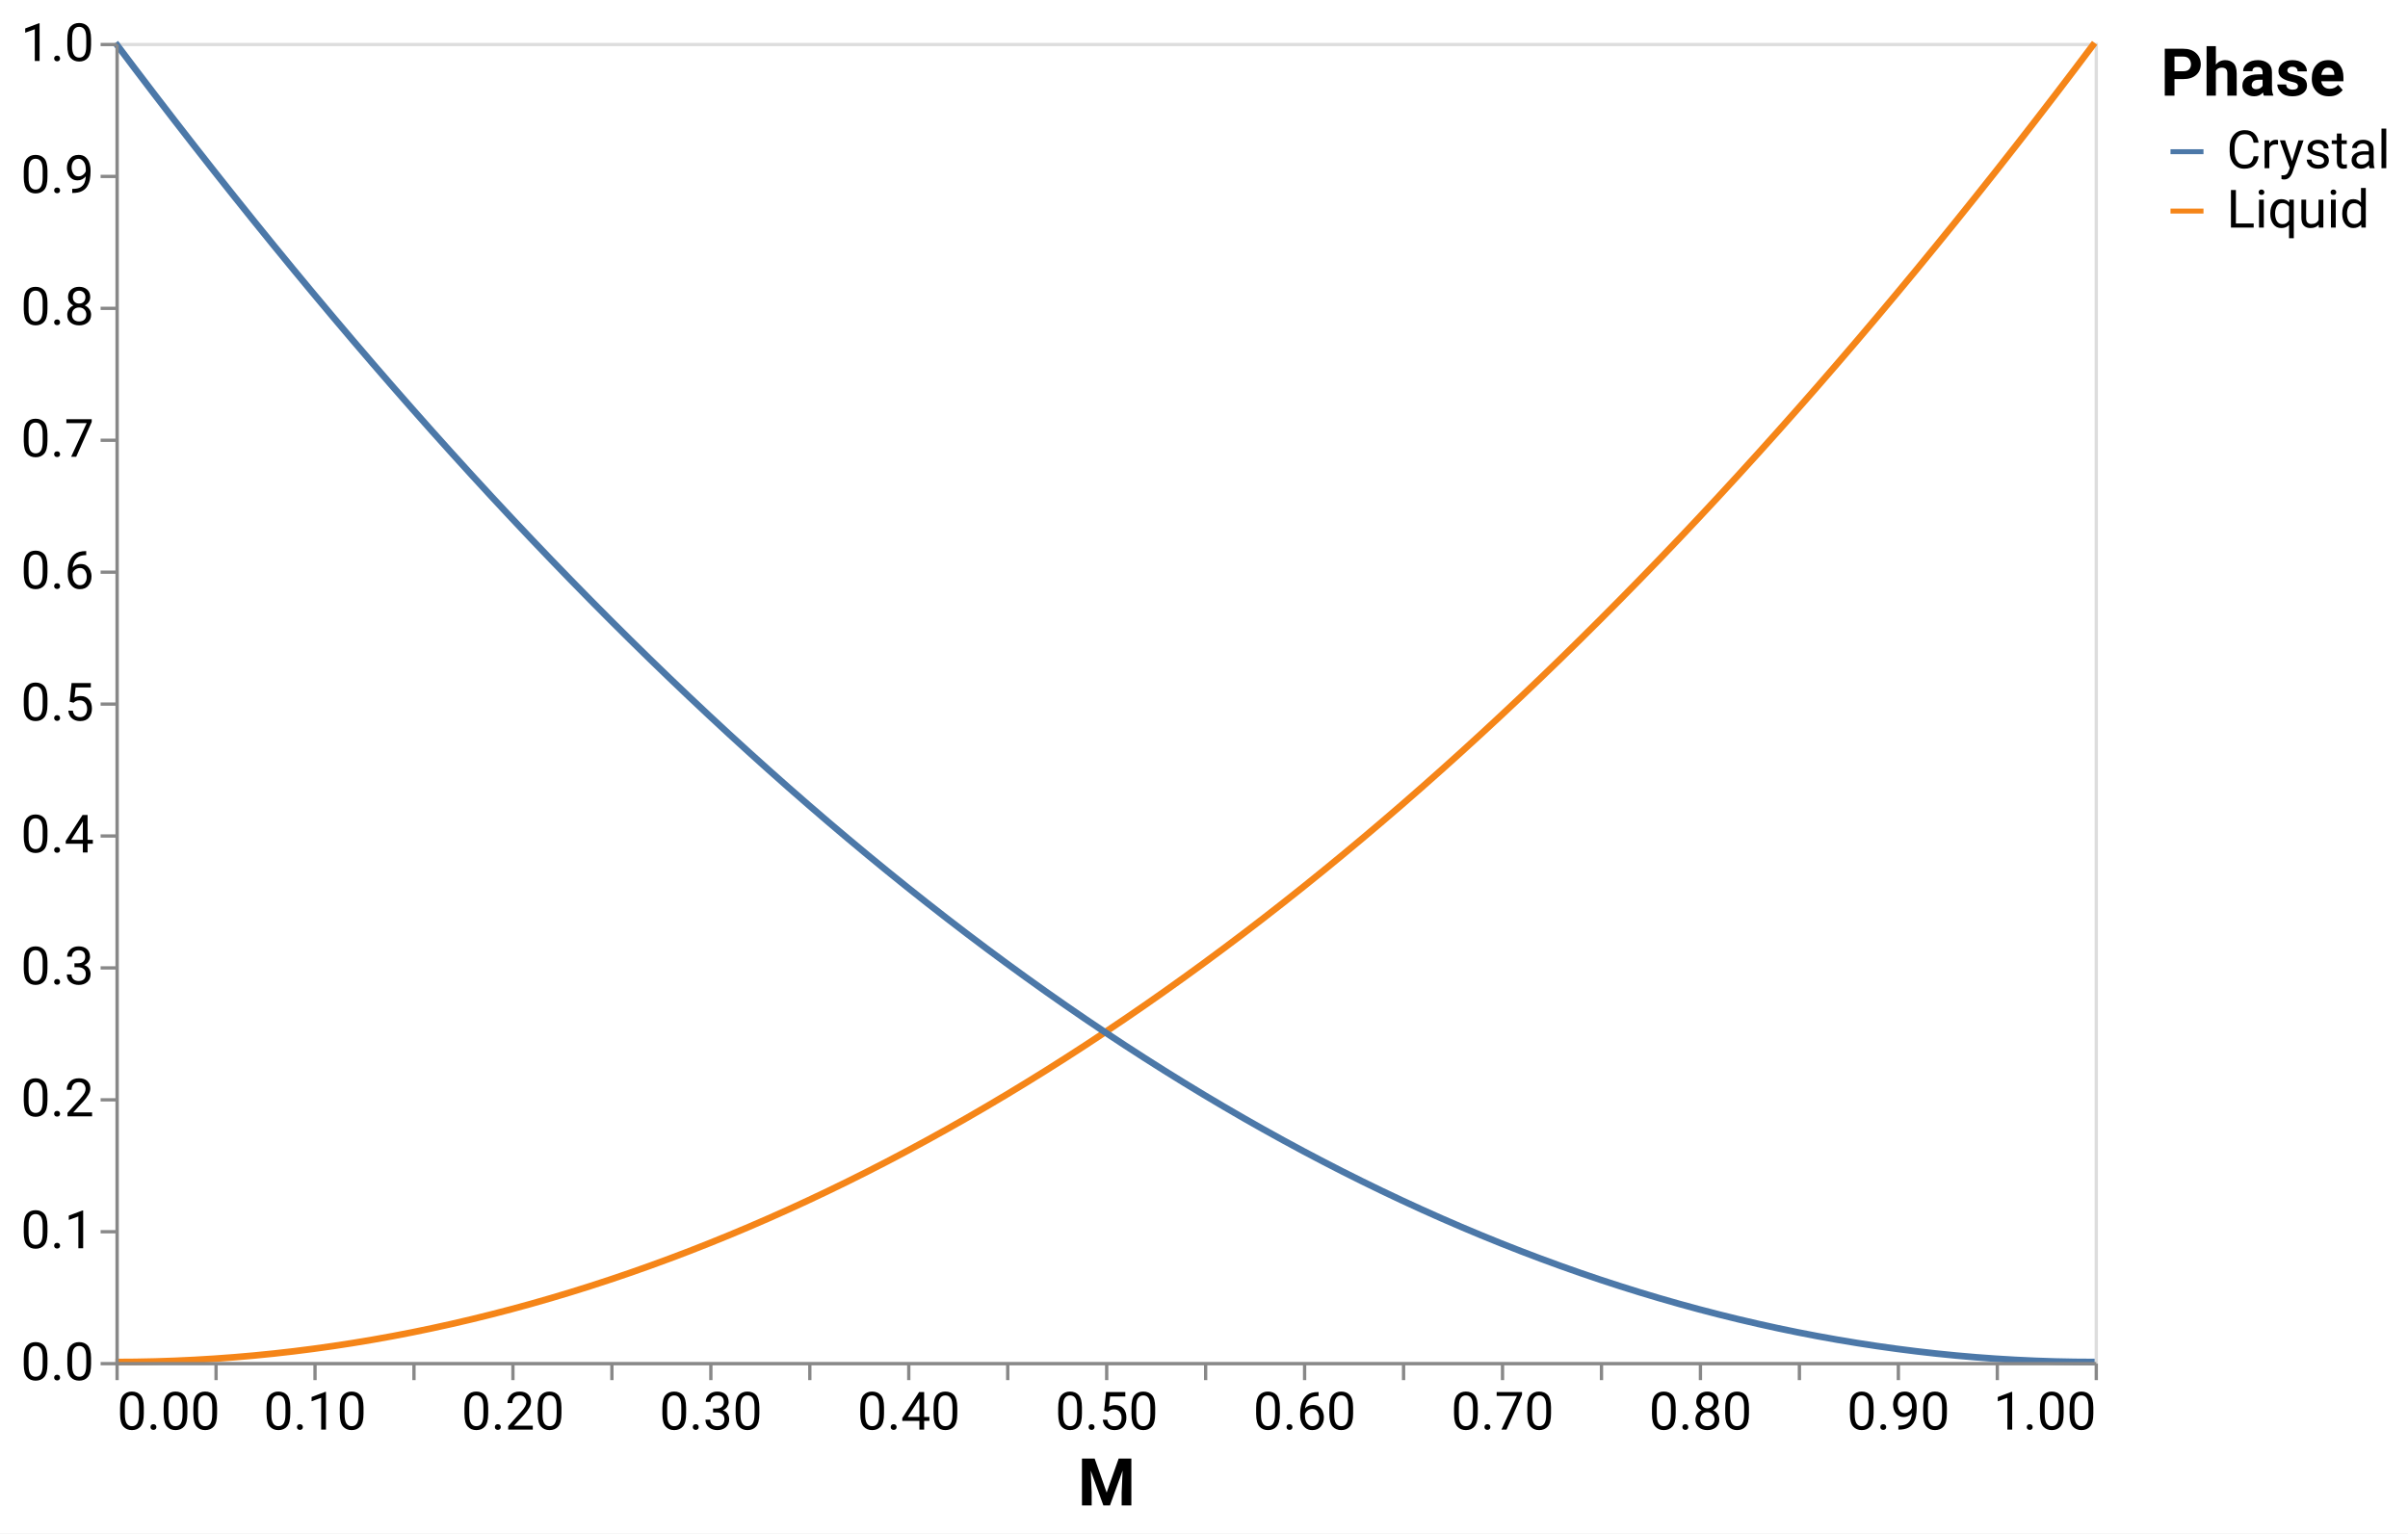
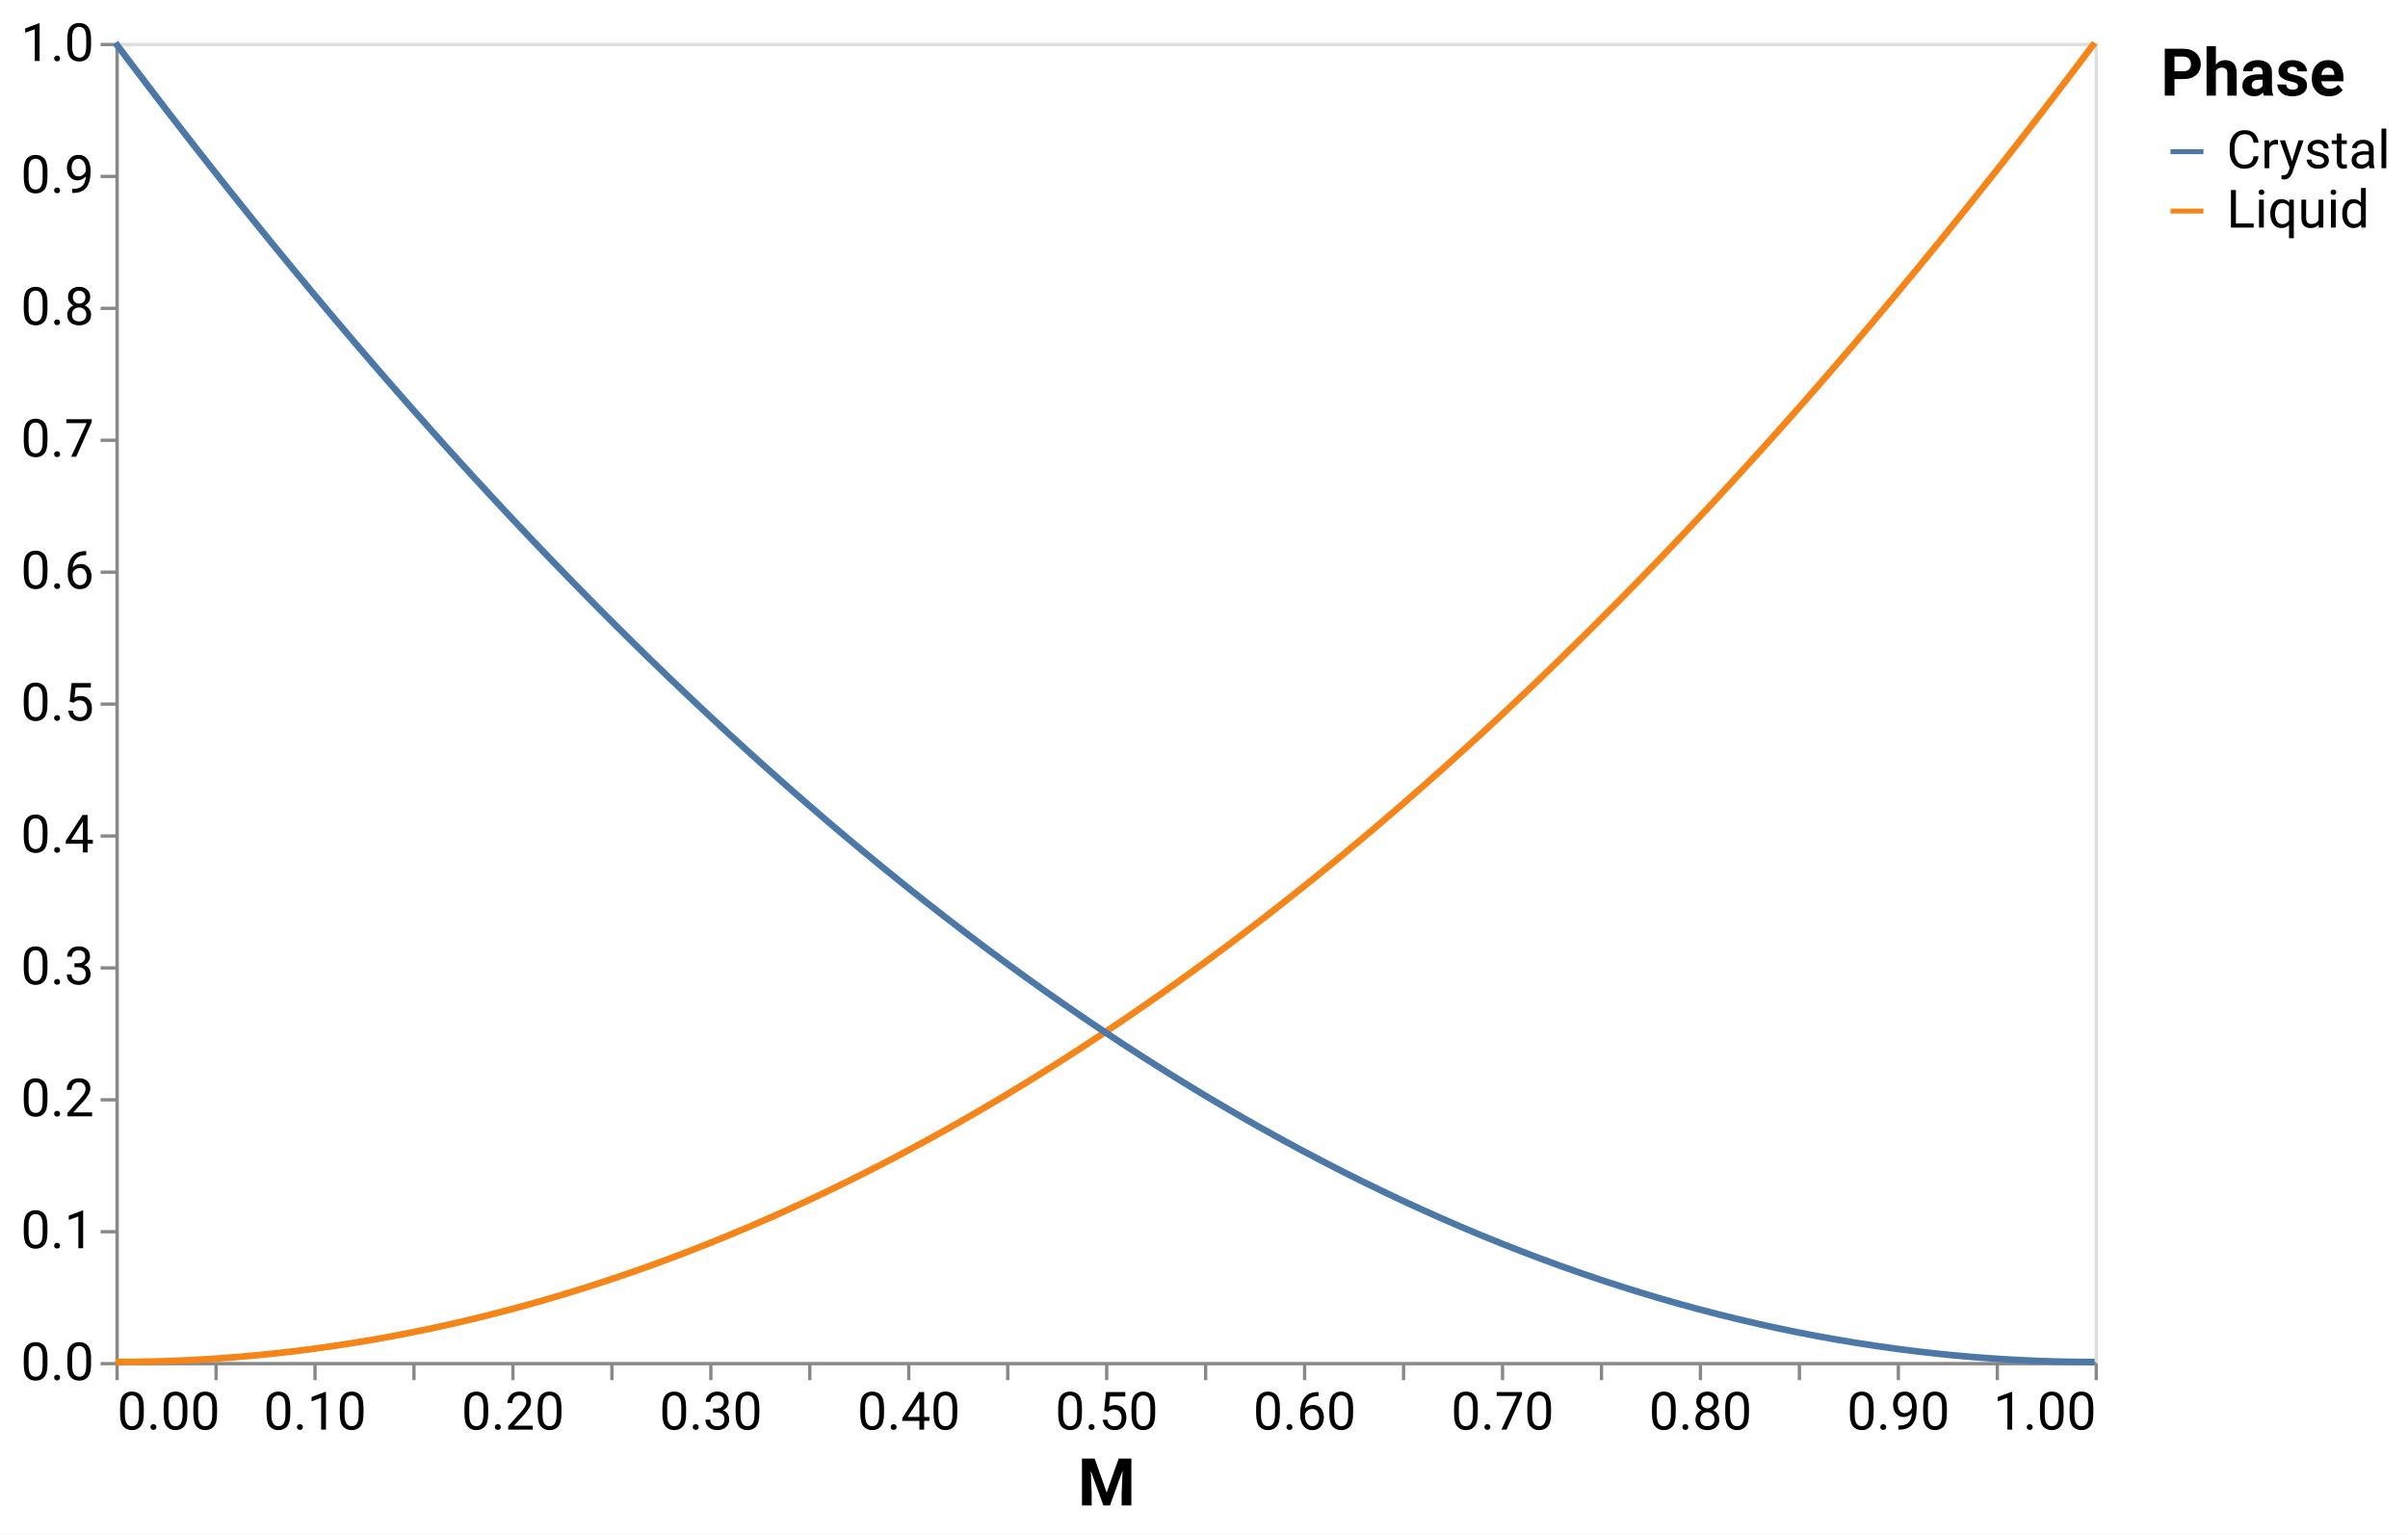
<svg xmlns="http://www.w3.org/2000/svg" class="marks" width="730" height="465" viewBox="0 0 730 465" version="1.1">
  <rect width="730" height="465" style="fill: white;" />
  <g transform="translate(35,13)">
    <g class="mark-group role-frame root">
      <g transform="translate(0,0)">
        <path class="background" d="M0.5,0.5h600v400h-600Z" style="fill: none; stroke: #ddd;" />
        <g>
-           <g class="mark-group role-scope pathgroup">
-             <g transform="translate(0,0)">
-               <path class="background" d="M0,0h600v400h-600Z" style="fill: none;" />
-               <g>
-                 <g class="mark-line role-mark marks">
-                   <path d="M600,0L594,7.96L588,15.84L582,23.64L576,31.36L570,39L564,46.56L558,54.04L552,61.44L546,68.76L540,76L534,83.16L528,90.24L522,97.24L516,104.16L510,111L504,117.76L498,124.44L492,131.04L486,137.56L480,144L474,150.36L468,156.64L462,162.84L456,168.96L450,175L444,180.96L438,186.84L432,192.64L426,198.36L420,204L414,209.56L408,215.04L402,220.44L396,225.76L390,231L384,236.16L378,241.24L372,246.24L366,251.16L360,256L354,260.76L348,265.44L342,270.04L336,274.56L330,279L324,283.36L318,287.64L312,291.84L306,295.96L300,300L294,303.96L288,307.84L282,311.64L276,315.36L270,319L264,322.56L258,326.04L252,329.44L246,332.76L240,336L234,339.16L228,342.24L222,345.24L216,348.16L210,351L204,353.76L198,356.44L192,359.04L186,361.56L180,364L174,366.36L168,368.64L162,370.84L156,372.96L150,375L144,376.96L138,378.84L132,380.64L126,382.36L120,384L114,385.56L108,387.04L102,388.44L96,389.76L90,391L84,392.16L78,393.24L72,394.24L66,395.16L60,396L54,396.76L48,397.44L42,398.04L36,398.56L30,399L24,399.36L18,399.64L12,399.84L6,399.96L0,400" style="fill: none; stroke: #f58518; stroke-width: 2;" />
-                 </g>
-               </g>
-               <path class="foreground" d="" style="display: none; fill: none;" />
-             </g>
-             <g transform="translate(0,0)">
-               <path class="background" d="M0,0h600v400h-600Z" style="fill: none;" />
-               <g>
-                 <g class="mark-line role-mark marks">
-                   <path d="M600,400L594,399.96L588,399.84L582,399.64L576,399.36L570,399L564,398.56L558,398.04L552,397.44L546,396.76L540,396L534,395.16L528,394.24L522,393.24L516,392.16L510,391L504,389.76L498,388.44L492,387.04L486,385.56L480,384L474,382.36L468,380.64L462,378.84L456,376.96L450,375L444,372.96L438,370.84L432,368.64L426,366.36L420,364L414,361.56L408,359.04L402,356.44L396,353.76L390,351L384,348.16L378,345.24L372,342.24L366,339.16L360,336L354,332.76L348,329.44L342,326.04L336,322.56L330,319L324,315.36L318,311.64L312,307.84L306,303.96L300,300L294,295.96L288,291.84L282,287.64L276,283.36L270,279L264,274.56L258,270.04L252,265.44L246,260.76L240,256L234,251.16L228,246.24L222,241.24L216,236.16L210,231L204,225.76L198,220.44L192,215.04L186,209.56L180,204L174,198.36L168,192.64L162,186.84L156,180.96L150,175L144,168.96L138,162.84L132,156.64L126,150.36L120,144L114,137.56L108,131.04L102,124.44L96,117.76L90,111L84,104.16L78,97.24L72,90.24L66,83.16L60,76L54,68.76L48,61.44L42,54.04L36,46.56L30,39L24,31.36L18,23.64L12,15.84L6,7.96L0,0" style="fill: none; stroke: #4c78a8; stroke-width: 2;" />
-                 </g>
-               </g>
-               <path class="foreground" d="" style="display: none; fill: none;" />
-             </g>
-           </g>
-           <g class="mark-group role-legend">
-             <g transform="translate(620,0)">
-               <path class="background" d="M0,0h70v59h-70Z" style="pointer-events: none; fill: none;" />
-               <g>
-                 <g class="mark-group role-legend-entry">
-                   <g transform="translate(0,25)">
-                     <path class="background" d="M0,0h0v0h0Z" style="pointer-events: none; fill: none;" />
-                     <g>
-                       <g class="mark-group role-scope">
-                         <g transform="translate(0,0)">
-                           <path class="background" d="M0,0h69.617v16h-69.617Z" style="pointer-events: none; fill: none; opacity: 1;" />
-                           <g>
-                             <g class="mark-symbol role-legend-symbol" style="pointer-events: none;">
-                               <path transform="translate(8,8)" d="M-5,0L5,0" style="fill: none; stroke: #4c78a8; stroke-width: 1.5; opacity: 1;" />
-                             </g>
-                             <g class="mark-text role-legend-label" style="pointer-events: none;">
-                               <text text-anchor="start" transform="translate(20,13)" style="font-family: Roboto; font-size: 16px; fill: #000; opacity: 1;">Crystal</text>
-                             </g>
-                           </g>
-                           <path class="foreground" d="" style="pointer-events: none; display: none; fill: none;" />
-                         </g>
-                         <g transform="translate(0,18)">
-                           <path class="background" d="M0,0h69.617v16h-69.617Z" style="pointer-events: none; fill: none; opacity: 1;" />
-                           <g>
-                             <g class="mark-symbol role-legend-symbol" style="pointer-events: none;">
-                               <path transform="translate(8,8)" d="M-5,0L5,0" style="fill: none; stroke: #f58518; stroke-width: 1.5; opacity: 1;" />
-                             </g>
-                             <g class="mark-text role-legend-label" style="pointer-events: none;">
-                               <text text-anchor="start" transform="translate(20,13)" style="font-family: Roboto; font-size: 16px; fill: #000; opacity: 1;">Liquid</text>
-                             </g>
-                           </g>
-                           <path class="foreground" d="" style="pointer-events: none; display: none; fill: none;" />
-                         </g>
-                       </g>
-                     </g>
-                     <path class="foreground" d="" style="pointer-events: none; display: none; fill: none;" />
-                   </g>
-                 </g>
-                 <g class="mark-text role-legend-title" style="pointer-events: none;">
-                   <text text-anchor="start" transform="translate(0,16)" style="font-family: Roboto; font-size: 20px; font-weight: bold; fill: #000; opacity: 1;">Phase</text>
-                 </g>
-               </g>
-               <path class="foreground" d="" style="pointer-events: none; display: none; fill: none;" />
-             </g>
-           </g>
          <g class="mark-group role-axis">
            <g transform="translate(0.5,400.5)">
              <path class="background" d="M0,0h0v0h0Z" style="pointer-events: none; fill: none;" />
              <g>
                <g class="mark-rule role-axis-tick" style="pointer-events: none;">
                  <line transform="translate(0,0)" x2="0" y2="5" style="fill: none; stroke: #888; stroke-width: 1; opacity: 1;" />
                  <line transform="translate(30,0)" x2="0" y2="5" style="fill: none; stroke: #888; stroke-width: 1; opacity: 1;" />
                  <line transform="translate(60,0)" x2="0" y2="5" style="fill: none; stroke: #888; stroke-width: 1; opacity: 1;" />
                  <line transform="translate(90,0)" x2="0" y2="5" style="fill: none; stroke: #888; stroke-width: 1; opacity: 1;" />
                  <line transform="translate(120,0)" x2="0" y2="5" style="fill: none; stroke: #888; stroke-width: 1; opacity: 1;" />
                  <line transform="translate(150,0)" x2="0" y2="5" style="fill: none; stroke: #888; stroke-width: 1; opacity: 1;" />
                  <line transform="translate(180,0)" x2="0" y2="5" style="fill: none; stroke: #888; stroke-width: 1; opacity: 1;" />
                  <line transform="translate(210,0)" x2="0" y2="5" style="fill: none; stroke: #888; stroke-width: 1; opacity: 1;" />
                  <line transform="translate(240,0)" x2="0" y2="5" style="fill: none; stroke: #888; stroke-width: 1; opacity: 1;" />
                  <line transform="translate(270,0)" x2="0" y2="5" style="fill: none; stroke: #888; stroke-width: 1; opacity: 1;" />
                  <line transform="translate(300,0)" x2="0" y2="5" style="fill: none; stroke: #888; stroke-width: 1; opacity: 1;" />
                  <line transform="translate(330,0)" x2="0" y2="5" style="fill: none; stroke: #888; stroke-width: 1; opacity: 1;" />
                  <line transform="translate(360,0)" x2="0" y2="5" style="fill: none; stroke: #888; stroke-width: 1; opacity: 1;" />
                  <line transform="translate(390,0)" x2="0" y2="5" style="fill: none; stroke: #888; stroke-width: 1; opacity: 1;" />
                  <line transform="translate(420,0)" x2="0" y2="5" style="fill: none; stroke: #888; stroke-width: 1; opacity: 1;" />
                  <line transform="translate(450,0)" x2="0" y2="5" style="fill: none; stroke: #888; stroke-width: 1; opacity: 1;" />
                  <line transform="translate(480,0)" x2="0" y2="5" style="fill: none; stroke: #888; stroke-width: 1; opacity: 1;" />
                  <line transform="translate(510,0)" x2="0" y2="5" style="fill: none; stroke: #888; stroke-width: 1; opacity: 1;" />
                  <line transform="translate(540,0)" x2="0" y2="5" style="fill: none; stroke: #888; stroke-width: 1; opacity: 1;" />
                  <line transform="translate(570,0)" x2="0" y2="5" style="fill: none; stroke: #888; stroke-width: 1; opacity: 1;" />
                  <line transform="translate(600,0)" x2="0" y2="5" style="fill: none; stroke: #888; stroke-width: 1; opacity: 1;" />
                </g>
                <g class="mark-text role-axis-label" style="pointer-events: none;">
                  <text text-anchor="start" transform="translate(0,20)" style="font-family: Roboto; font-size: 16px; fill: #000; opacity: 1;">0.00</text>
                  <text text-anchor="middle" transform="translate(30,20)" style="font-family: Roboto; font-size: 16px; fill: #000; opacity: 0;">0.05</text>
                  <text text-anchor="middle" transform="translate(60,20)" style="font-family: Roboto; font-size: 16px; fill: #000; opacity: 1;">0.10</text>
                  <text text-anchor="middle" transform="translate(90,20)" style="font-family: Roboto; font-size: 16px; fill: #000; opacity: 0;">0.15</text>
                  <text text-anchor="middle" transform="translate(120,20)" style="font-family: Roboto; font-size: 16px; fill: #000; opacity: 1;">0.20</text>
                  <text text-anchor="middle" transform="translate(150,20)" style="font-family: Roboto; font-size: 16px; fill: #000; opacity: 0;">0.25</text>
                  <text text-anchor="middle" transform="translate(180,20)" style="font-family: Roboto; font-size: 16px; fill: #000; opacity: 1;">0.30</text>
                  <text text-anchor="middle" transform="translate(210,20)" style="font-family: Roboto; font-size: 16px; fill: #000; opacity: 0;">0.35</text>
                  <text text-anchor="middle" transform="translate(240,20)" style="font-family: Roboto; font-size: 16px; fill: #000; opacity: 1;">0.40</text>
                  <text text-anchor="middle" transform="translate(270,20)" style="font-family: Roboto; font-size: 16px; fill: #000; opacity: 0;">0.45</text>
                  <text text-anchor="middle" transform="translate(300,20)" style="font-family: Roboto; font-size: 16px; fill: #000; opacity: 1;">0.50</text>
                  <text text-anchor="middle" transform="translate(330,20)" style="font-family: Roboto; font-size: 16px; fill: #000; opacity: 0;">0.55</text>
                  <text text-anchor="middle" transform="translate(360,20)" style="font-family: Roboto; font-size: 16px; fill: #000; opacity: 1;">0.60</text>
                  <text text-anchor="middle" transform="translate(390,20)" style="font-family: Roboto; font-size: 16px; fill: #000; opacity: 0;">0.65</text>
                  <text text-anchor="middle" transform="translate(420,20)" style="font-family: Roboto; font-size: 16px; fill: #000; opacity: 1;">0.70</text>
                  <text text-anchor="middle" transform="translate(450,20)" style="font-family: Roboto; font-size: 16px; fill: #000; opacity: 0;">0.75</text>
                  <text text-anchor="middle" transform="translate(480,20)" style="font-family: Roboto; font-size: 16px; fill: #000; opacity: 1;">0.80</text>
                  <text text-anchor="middle" transform="translate(510,20)" style="font-family: Roboto; font-size: 16px; fill: #000; opacity: 0;">0.85</text>
                  <text text-anchor="middle" transform="translate(540,20)" style="font-family: Roboto; font-size: 16px; fill: #000; opacity: 1;">0.90</text>
                  <text text-anchor="middle" transform="translate(570,20)" style="font-family: Roboto; font-size: 16px; fill: #000; opacity: 0;">0.95</text>
                  <text text-anchor="end" transform="translate(600,20)" style="font-family: Roboto; font-size: 16px; fill: #000; opacity: 1;">1.00</text>
                </g>
                <g class="mark-rule role-axis-domain" style="pointer-events: none;">
                  <line transform="translate(0,0)" x2="600" y2="0" style="fill: none; stroke: #888; stroke-width: 1; opacity: 1;" />
                </g>
                <g class="mark-text role-axis-title" style="pointer-events: none;">
                  <text text-anchor="middle" transform="translate(300,43)" style="font-family: Roboto; font-size: 20px; font-weight: bold; fill: #000; opacity: 1;">M</text>
                </g>
              </g>
              <path class="foreground" d="" style="pointer-events: none; display: none; fill: none;" />
            </g>
          </g>
          <g class="mark-group role-axis">
            <g transform="translate(0.5,0.5)">
              <path class="background" d="M0,0h0v0h0Z" style="pointer-events: none; fill: none;" />
              <g>
                <g class="mark-rule role-axis-tick" style="pointer-events: none;">
                  <line transform="translate(0,400)" x2="-5" y2="0" style="fill: none; stroke: #888; stroke-width: 1; opacity: 1;" />
                  <line transform="translate(0,360)" x2="-5" y2="0" style="fill: none; stroke: #888; stroke-width: 1; opacity: 1;" />
                  <line transform="translate(0,320)" x2="-5" y2="0" style="fill: none; stroke: #888; stroke-width: 1; opacity: 1;" />
                  <line transform="translate(0,280)" x2="-5" y2="0" style="fill: none; stroke: #888; stroke-width: 1; opacity: 1;" />
                  <line transform="translate(0,240)" x2="-5" y2="0" style="fill: none; stroke: #888; stroke-width: 1; opacity: 1;" />
                  <line transform="translate(0,200)" x2="-5" y2="0" style="fill: none; stroke: #888; stroke-width: 1; opacity: 1;" />
                  <line transform="translate(0,160)" x2="-5" y2="0" style="fill: none; stroke: #888; stroke-width: 1; opacity: 1;" />
                  <line transform="translate(0,120)" x2="-5" y2="0" style="fill: none; stroke: #888; stroke-width: 1; opacity: 1;" />
                  <line transform="translate(0,80)" x2="-5" y2="0" style="fill: none; stroke: #888; stroke-width: 1; opacity: 1;" />
                  <line transform="translate(0,40)" x2="-5" y2="0" style="fill: none; stroke: #888; stroke-width: 1; opacity: 1;" />
                  <line transform="translate(0,0)" x2="-5" y2="0" style="fill: none; stroke: #888; stroke-width: 1; opacity: 1;" />
                </g>
                <g class="mark-text role-axis-label" style="pointer-events: none;">
                  <text text-anchor="end" transform="translate(-7,405)" style="font-family: Roboto; font-size: 16px; fill: #000; opacity: 1;">0.0</text>
                  <text text-anchor="end" transform="translate(-7,365)" style="font-family: Roboto; font-size: 16px; fill: #000; opacity: 1;">0.1</text>
                  <text text-anchor="end" transform="translate(-7,325)" style="font-family: Roboto; font-size: 16px; fill: #000; opacity: 1;">0.2</text>
                  <text text-anchor="end" transform="translate(-7,285)" style="font-family: Roboto; font-size: 16px; fill: #000; opacity: 1;">0.3</text>
                  <text text-anchor="end" transform="translate(-7,245)" style="font-family: Roboto; font-size: 16px; fill: #000; opacity: 1;">0.4</text>
                  <text text-anchor="end" transform="translate(-7,205)" style="font-family: Roboto; font-size: 16px; fill: #000; opacity: 1;">0.5</text>
                  <text text-anchor="end" transform="translate(-7,165)" style="font-family: Roboto; font-size: 16px; fill: #000; opacity: 1;">0.6</text>
                  <text text-anchor="end" transform="translate(-7,125)" style="font-family: Roboto; font-size: 16px; fill: #000; opacity: 1;">0.7</text>
                  <text text-anchor="end" transform="translate(-7,85)" style="font-family: Roboto; font-size: 16px; fill: #000; opacity: 1;">0.8</text>
                  <text text-anchor="end" transform="translate(-7,45)" style="font-family: Roboto; font-size: 16px; fill: #000; opacity: 1;">0.9</text>
                  <text text-anchor="end" transform="translate(-7,5)" style="font-family: Roboto; font-size: 16px; fill: #000; opacity: 1;">1.0</text>
                </g>
                <g class="mark-rule role-axis-domain" style="pointer-events: none;">
                  <line transform="translate(0,400)" x2="0" y2="-400" style="fill: none; stroke: #888; stroke-width: 1; opacity: 1;" />
                </g>
              </g>
              <path class="foreground" d="" style="pointer-events: none; display: none; fill: none;" />
            </g>
          </g>
+           <g class="mark-group role-scope pathgroup">
+             <g transform="translate(0,0)">
+               <path class="background" d="M0,0h600v400h-600Z" style="fill: none;" />
+               <g>
+                 <g class="mark-line role-mark marks">
+                   <path d="M0,400L6,399.96L12,399.84L18,399.64L24,399.36L30,399L36,398.56L42,398.04L48,397.44L54,396.76L60,396L66,395.16L72,394.24L78,393.24L84,392.16L90,391L96,389.76L102,388.44L108,387.04L114,385.56L120,384L126,382.36L132,380.64L138,378.84L144,376.96L150,375L156,372.96L162,370.84L168,368.64L174,366.36L180,364L186,361.56L192,359.04L198,356.44L204,353.76L210,351L216,348.16L222,345.24L228,342.24L234,339.16L240,336L246,332.76L252,329.44L258,326.04L264,322.56L270,319L276,315.36L282,311.64L288,307.84L294,303.96L300,300L306,295.96L312,291.84L318,287.64L324,283.36L330,279L336,274.56L342,270.04L348,265.44L354,260.76L360,256L366,251.16L372,246.24L378,241.24L384,236.16L390,231L396,225.76L402,220.44L408,215.04L414,209.56L420,204L426,198.36L432,192.64L438,186.84L444,180.96L450,175L456,168.96L462,162.84L468,156.64L474,150.36L480,144L486,137.56L492,131.04L498,124.44L504,117.76L510,111L516,104.16L522,97.24L528,90.24L534,83.16L540,76L546,68.76L552,61.44L558,54.04L564,46.56L570,39L576,31.36L582,23.64L588,15.84L594,7.96L600,0" style="fill: none; stroke: #f58518; stroke-width: 2;" />
+                 </g>
+               </g>
+               <path class="foreground" d="" style="display: none; fill: none;" />
+             </g>
+             <g transform="translate(0,0)">
+               <path class="background" d="M0,0h600v400h-600Z" style="fill: none;" />
+               <g>
+                 <g class="mark-line role-mark marks">
+                   <path d="M0,0L6,7.96L12,15.84L18,23.64L24,31.36L30,39L36,46.56L42,54.04L48,61.44L54,68.76L60,76L66,83.16L72,90.24L78,97.24L84,104.16L90,111L96,117.76L102,124.44L108,131.04L114,137.56L120,144L126,150.36L132,156.64L138,162.84L144,168.96L150,175L156,180.96L162,186.84L168,192.64L174,198.36L180,204L186,209.56L192,215.04L198,220.44L204,225.76L210,231L216,236.16L222,241.24L228,246.24L234,251.16L240,256L246,260.76L252,265.44L258,270.04L264,274.56L270,279L276,283.36L282,287.64L288,291.84L294,295.96L300,300L306,303.96L312,307.84L318,311.64L324,315.36L330,319L336,322.56L342,326.04L348,329.44L354,332.76L360,336L366,339.16L372,342.24L378,345.24L384,348.16L390,351L396,353.76L402,356.44L408,359.04L414,361.56L420,364L426,366.36L432,368.64L438,370.84L444,372.96L450,375L456,376.96L462,378.84L468,380.64L474,382.36L480,384L486,385.56L492,387.04L498,388.44L504,389.76L510,391L516,392.16L522,393.24L528,394.24L534,395.16L540,396L546,396.76L552,397.44L558,398.04L564,398.56L570,399L576,399.36L582,399.64L588,399.84L594,399.96L600,400" style="fill: none; stroke: #4c78a8; stroke-width: 2;" />
+                 </g>
+               </g>
+               <path class="foreground" d="" style="display: none; fill: none;" />
+             </g>
+           </g>
+           <g class="mark-group role-legend">
+             <g transform="translate(620,0)">
+               <path class="background" d="M0,0h70v59h-70Z" style="pointer-events: none; fill: none;" />
+               <g>
+                 <g class="mark-group role-legend-entry">
+                   <g transform="translate(0,25)">
+                     <path class="background" d="M0,0h0v0h0Z" style="pointer-events: none; fill: none;" />
+                     <g>
+                       <g class="mark-group role-scope">
+                         <g transform="translate(0,0)">
+                           <path class="background" d="M0,0h69.617v16h-69.617Z" style="pointer-events: none; fill: none; opacity: 1;" />
+                           <g>
+                             <g class="mark-symbol role-legend-symbol" style="pointer-events: none;">
+                               <path transform="translate(8,8)" d="M-5,0L5,0" style="fill: none; stroke: #4c78a8; stroke-width: 1.5; opacity: 1;" />
+                             </g>
+                             <g class="mark-text role-legend-label" style="pointer-events: none;">
+                               <text text-anchor="start" transform="translate(20,13)" style="font-family: Roboto; font-size: 16px; fill: #000; opacity: 1;">Crystal</text>
+                             </g>
+                           </g>
+                           <path class="foreground" d="" style="pointer-events: none; display: none; fill: none;" />
+                         </g>
+                         <g transform="translate(0,18)">
+                           <path class="background" d="M0,0h69.617v16h-69.617Z" style="pointer-events: none; fill: none; opacity: 1;" />
+                           <g>
+                             <g class="mark-symbol role-legend-symbol" style="pointer-events: none;">
+                               <path transform="translate(8,8)" d="M-5,0L5,0" style="fill: none; stroke: #f58518; stroke-width: 1.5; opacity: 1;" />
+                             </g>
+                             <g class="mark-text role-legend-label" style="pointer-events: none;">
+                               <text text-anchor="start" transform="translate(20,13)" style="font-family: Roboto; font-size: 16px; fill: #000; opacity: 1;">Liquid</text>
+                             </g>
+                           </g>
+                           <path class="foreground" d="" style="pointer-events: none; display: none; fill: none;" />
+                         </g>
+                       </g>
+                     </g>
+                     <path class="foreground" d="" style="pointer-events: none; display: none; fill: none;" />
+                   </g>
+                 </g>
+                 <g class="mark-text role-legend-title" style="pointer-events: none;">
+                   <text text-anchor="start" transform="translate(0,16)" style="font-family: Roboto; font-size: 20px; font-weight: bold; fill: #000; opacity: 1;">Phase</text>
+                 </g>
+               </g>
+               <path class="foreground" d="" style="pointer-events: none; display: none; fill: none;" />
+             </g>
+           </g>
        </g>
        <path class="foreground" d="" style="display: none; fill: none;" />
      </g>
    </g>
  </g>
</svg>
